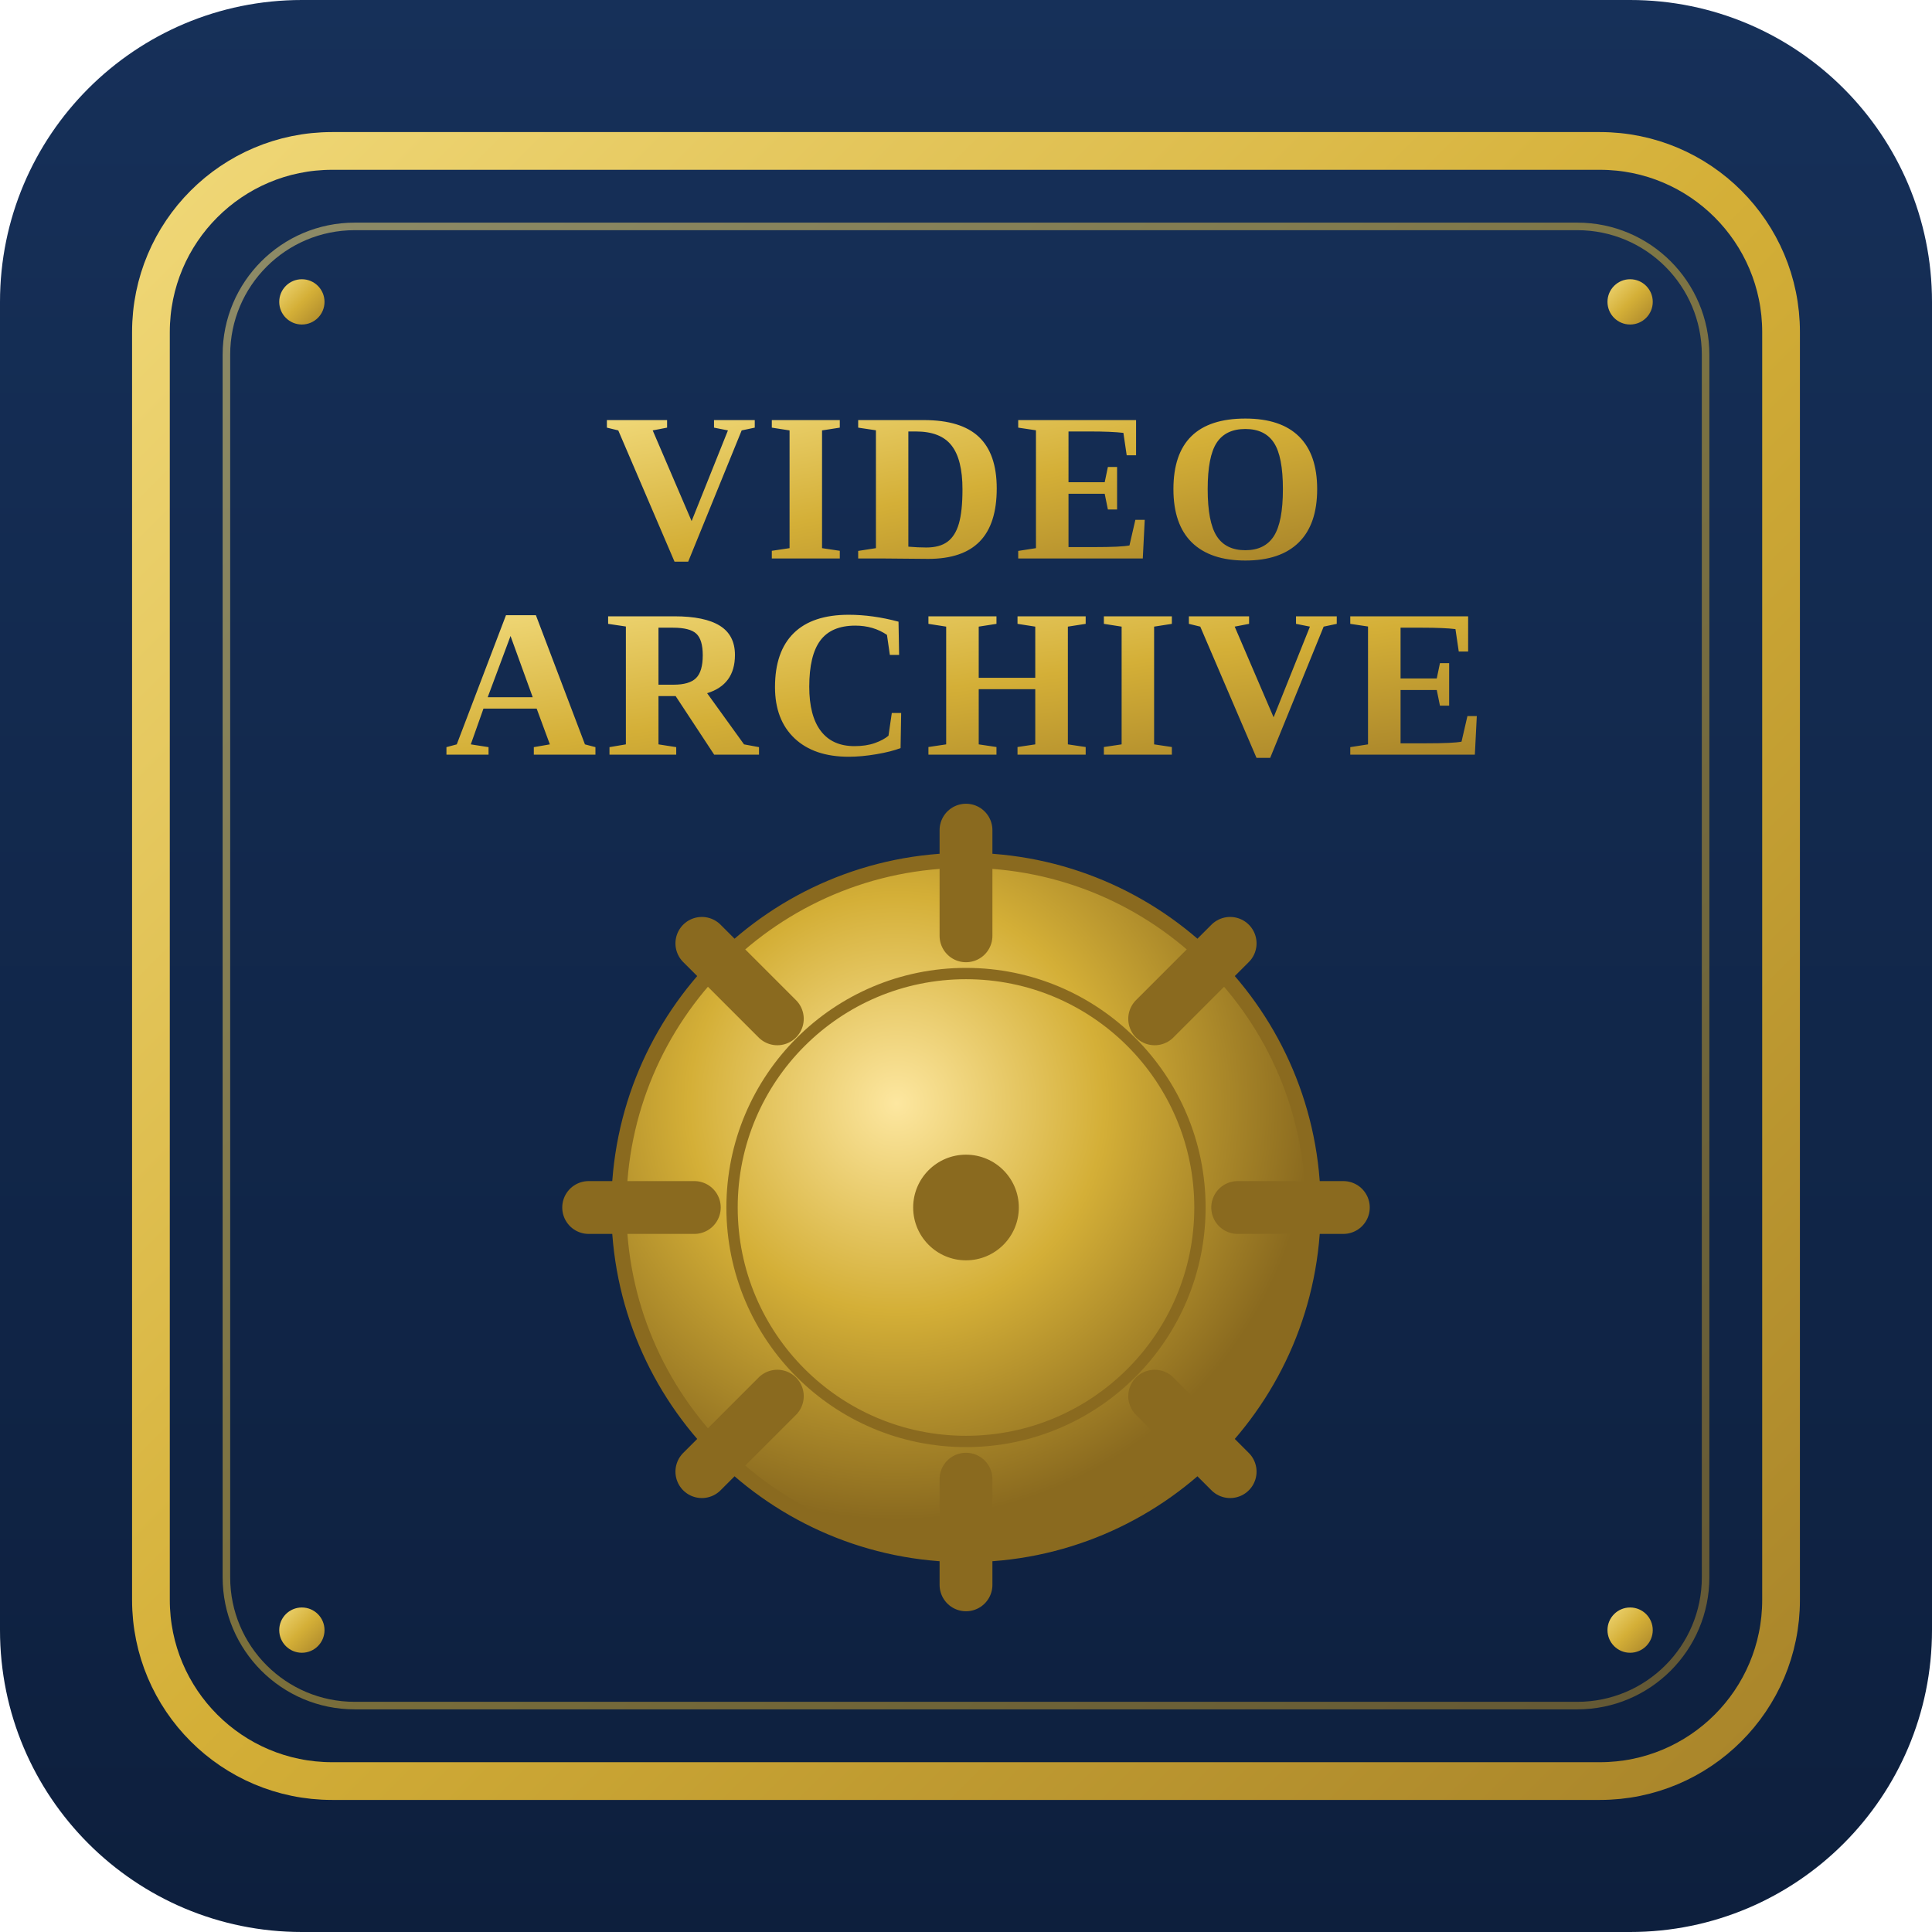
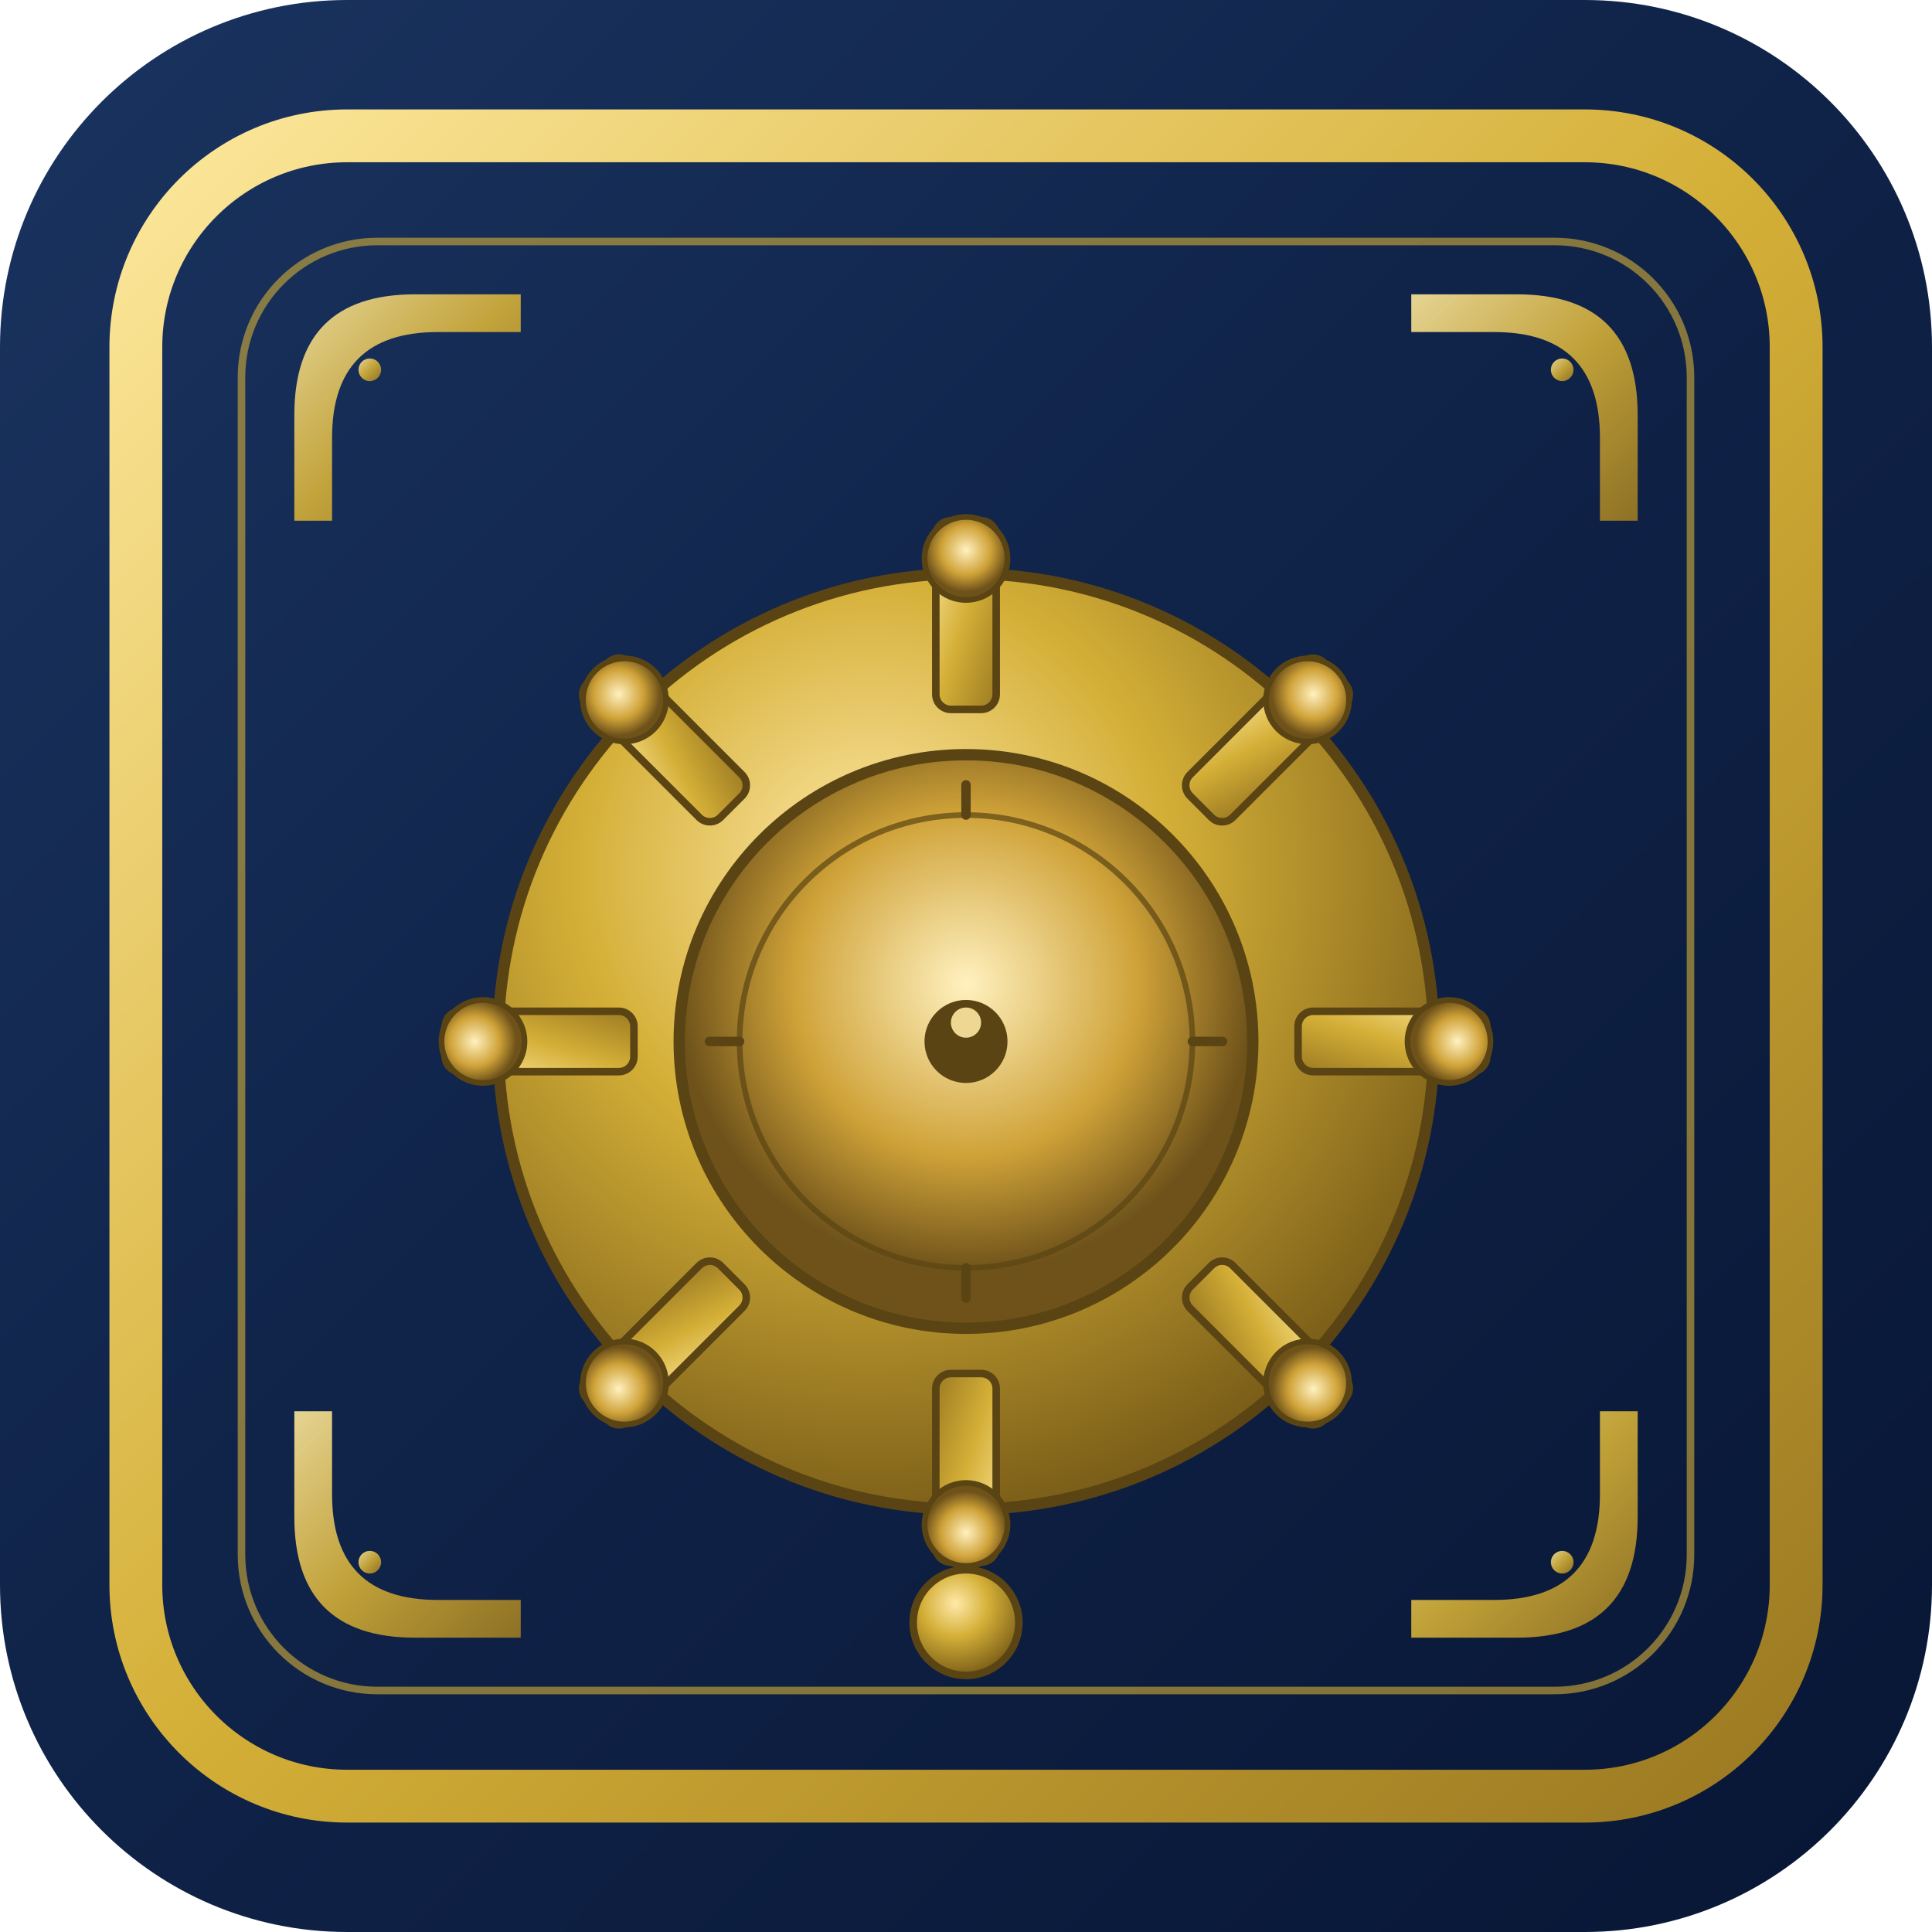
<svg xmlns="http://www.w3.org/2000/svg" viewBox="0 0 512 512">
  <defs>
-     <linearGradient id="navy" x1="0" y1="0" x2="0" y2="1">
-       <stop offset="0" stop-color="#163059" />
-       <stop offset="1" stop-color="#0d1f3d" />
+     <linearGradient id="navy" x1="0" y1="0" x2="1" y2="1">
+       <stop offset="0" stop-color="#1a3460" />
+       <stop offset="0.5" stop-color="#0f2247" />
+       <stop offset="1" stop-color="#081634" />
    </linearGradient>
-     <linearGradient id="gold" x1="0" y1="0" x2="1" y2="1">
-       <stop offset="0" stop-color="#f0d878" />
+     <linearGradient id="goldTrim" x1="0" y1="0" x2="1" y2="1">
+       <stop offset="0" stop-color="#fce69a" />
      <stop offset="0.5" stop-color="#d4af37" />
-       <stop offset="1" stop-color="#a8842a" />
+       <stop offset="1" stop-color="#9c7a22" />
    </linearGradient>
-     <radialGradient id="dialShine" cx="0.4" cy="0.35" r="0.6">
-       <stop offset="0" stop-color="#fde7a0" />
-       <stop offset="0.5" stop-color="#d4af37" />
-       <stop offset="1" stop-color="#8a6a1f" />
+     <radialGradient id="goldDial" cx="0.4" cy="0.32" r="0.7">
+       <stop offset="0" stop-color="#ffe9a8" />
+       <stop offset="0.45" stop-color="#d4af37" />
+       <stop offset="1" stop-color="#7a5d18" />
+     </radialGradient>
+     <radialGradient id="dialCore" cx="0.5" cy="0.4" r="0.5">
+       <stop offset="0" stop-color="#fff1bf" />
+       <stop offset="0.6" stop-color="#cfa238" />
+       <stop offset="1" stop-color="#6e521a" />
    </radialGradient>
  </defs>
-   <rect width="512" height="512" rx="80" fill="url(#navy)" />
-   <rect x="40" y="40" width="432" height="432" rx="48" fill="none" stroke="url(#gold)" stroke-width="10" />
-   <rect x="60" y="60" width="392" height="392" rx="34" fill="none" stroke="url(#gold)" stroke-width="2" opacity="0.55" />
-   <text x="256" y="148" text-anchor="middle" font-family="Georgia, 'Times New Roman', serif" font-weight="700" font-size="56" fill="url(#gold)" letter-spacing="2">VIDEO</text>
-   <text x="256" y="200" text-anchor="middle" font-family="Georgia, 'Times New Roman', serif" font-weight="700" font-size="56" fill="url(#gold)" letter-spacing="2">ARCHIVE</text>
-   <circle cx="256" cy="320" r="92" fill="url(#dialShine)" stroke="#8a6a1f" stroke-width="4" />
-   <circle cx="256" cy="320" r="62" fill="none" stroke="#8a6a1f" stroke-width="3" />
-   <circle cx="256" cy="320" r="14" fill="#8a6a1f" />
-   <g stroke="#8a6a1f" stroke-width="14" stroke-linecap="round">
-     <line x1="256" y1="220" x2="256" y2="248" />
-     <line x1="256" y1="392" x2="256" y2="420" />
-     <line x1="156" y1="320" x2="184" y2="320" />
-     <line x1="328" y1="320" x2="356" y2="320" />
-     <line x1="186" y1="250" x2="206" y2="270" />
-     <line x1="306" y1="370" x2="326" y2="390" />
-     <line x1="326" y1="250" x2="306" y2="270" />
-     <line x1="206" y1="370" x2="186" y2="390" />
+   <rect width="512" height="512" rx="92" fill="url(#navy)" />
+   <rect x="36" y="36" width="440" height="440" rx="56" fill="none" stroke="url(#goldTrim)" stroke-width="14" />
+   <rect x="64" y="64" width="384" height="384" rx="36" fill="none" stroke="#d4af37" stroke-width="2" opacity="0.6" />
+   <g fill="url(#goldTrim)" opacity="0.9">
+     <path d="M 78 110 Q 78 78 110 78 L 138 78 L 138 88 L 116 88 Q 88 88 88 116 L 88 138 L 78 138 Z" />
+     <circle cx="98" cy="98" r="3" />
+     <path d="M 434 110 Q 434 78 402 78 L 374 78 L 374 88 L 396 88 Q 424 88 424 116 L 424 138 L 434 138 Z" />
+     <circle cx="414" cy="98" r="3" />
+     <path d="M 78 402 Q 78 434 110 434 L 138 434 L 138 424 L 116 424 Q 88 424 88 396 L 88 374 L 78 374 Z" />
+     <circle cx="98" cy="414" r="3" />
+     <path d="M 434 402 Q 434 434 402 434 L 374 434 L 374 424 L 396 424 Q 424 424 424 396 L 424 374 L 434 374 Z" />
+     <circle cx="414" cy="414" r="3" />
  </g>
-   <circle cx="80" cy="80" r="6" fill="url(#gold)" />
-   <circle cx="432" cy="80" r="6" fill="url(#gold)" />
-   <circle cx="80" cy="432" r="6" fill="url(#gold)" />
-   <circle cx="432" cy="432" r="6" fill="url(#gold)" />
+   <circle cx="256" cy="276" r="124" fill="url(#goldDial)" stroke="#5a4413" stroke-width="3" />
+   <g fill="url(#goldTrim)" stroke="#5a4413" stroke-width="2">
+     <g transform="rotate(0 256 276)">
+       <rect x="248" y="138" width="16" height="50" rx="4" />
+     </g>
+     <g transform="rotate(45 256 276)">
+       <rect x="248" y="138" width="16" height="50" rx="4" />
+     </g>
+     <g transform="rotate(90 256 276)">
+       <rect x="248" y="138" width="16" height="50" rx="4" />
+     </g>
+     <g transform="rotate(135 256 276)">
+       <rect x="248" y="138" width="16" height="50" rx="4" />
+     </g>
+     <g transform="rotate(180 256 276)">
+       <rect x="248" y="138" width="16" height="50" rx="4" />
+     </g>
+     <g transform="rotate(225 256 276)">
+       <rect x="248" y="138" width="16" height="50" rx="4" />
+     </g>
+     <g transform="rotate(270 256 276)">
+       <rect x="248" y="138" width="16" height="50" rx="4" />
+     </g>
+     <g transform="rotate(315 256 276)">
+       <rect x="248" y="138" width="16" height="50" rx="4" />
+     </g>
+   </g>
+   <g fill="url(#dialCore)" stroke="#5a4413" stroke-width="1.5">
+     <g transform="rotate(0 256 276)">
+       <circle cx="256" cy="148" r="11" />
+     </g>
+     <g transform="rotate(45 256 276)">
+       <circle cx="256" cy="148" r="11" />
+     </g>
+     <g transform="rotate(90 256 276)">
+       <circle cx="256" cy="148" r="11" />
+     </g>
+     <g transform="rotate(135 256 276)">
+       <circle cx="256" cy="148" r="11" />
+     </g>
+     <g transform="rotate(180 256 276)">
+       <circle cx="256" cy="148" r="11" />
+     </g>
+     <g transform="rotate(225 256 276)">
+       <circle cx="256" cy="148" r="11" />
+     </g>
+     <g transform="rotate(270 256 276)">
+       <circle cx="256" cy="148" r="11" />
+     </g>
+     <g transform="rotate(315 256 276)">
+       <circle cx="256" cy="148" r="11" />
+     </g>
+   </g>
+   <circle cx="256" cy="276" r="76" fill="url(#dialCore)" stroke="#5a4413" stroke-width="3" />
+   <circle cx="256" cy="276" r="60" fill="none" stroke="#5a4413" stroke-width="1.5" opacity="0.7" />
+   <g stroke="#5a4413" stroke-width="2.5" stroke-linecap="round">
+     <line x1="256" y1="208" x2="256" y2="216" />
+     <line x1="324" y1="276" x2="316" y2="276" />
+     <line x1="256" y1="344" x2="256" y2="336" />
+     <line x1="188" y1="276" x2="196" y2="276" />
+   </g>
+   <circle cx="256" cy="276" r="11" fill="#5a4413" />
+   <circle cx="256" cy="271" r="4" fill="#fde7a0" opacity="0.9" />
+   <circle cx="256" cy="430" r="14" fill="url(#goldDial)" stroke="#5a4413" stroke-width="2" />
</svg>
